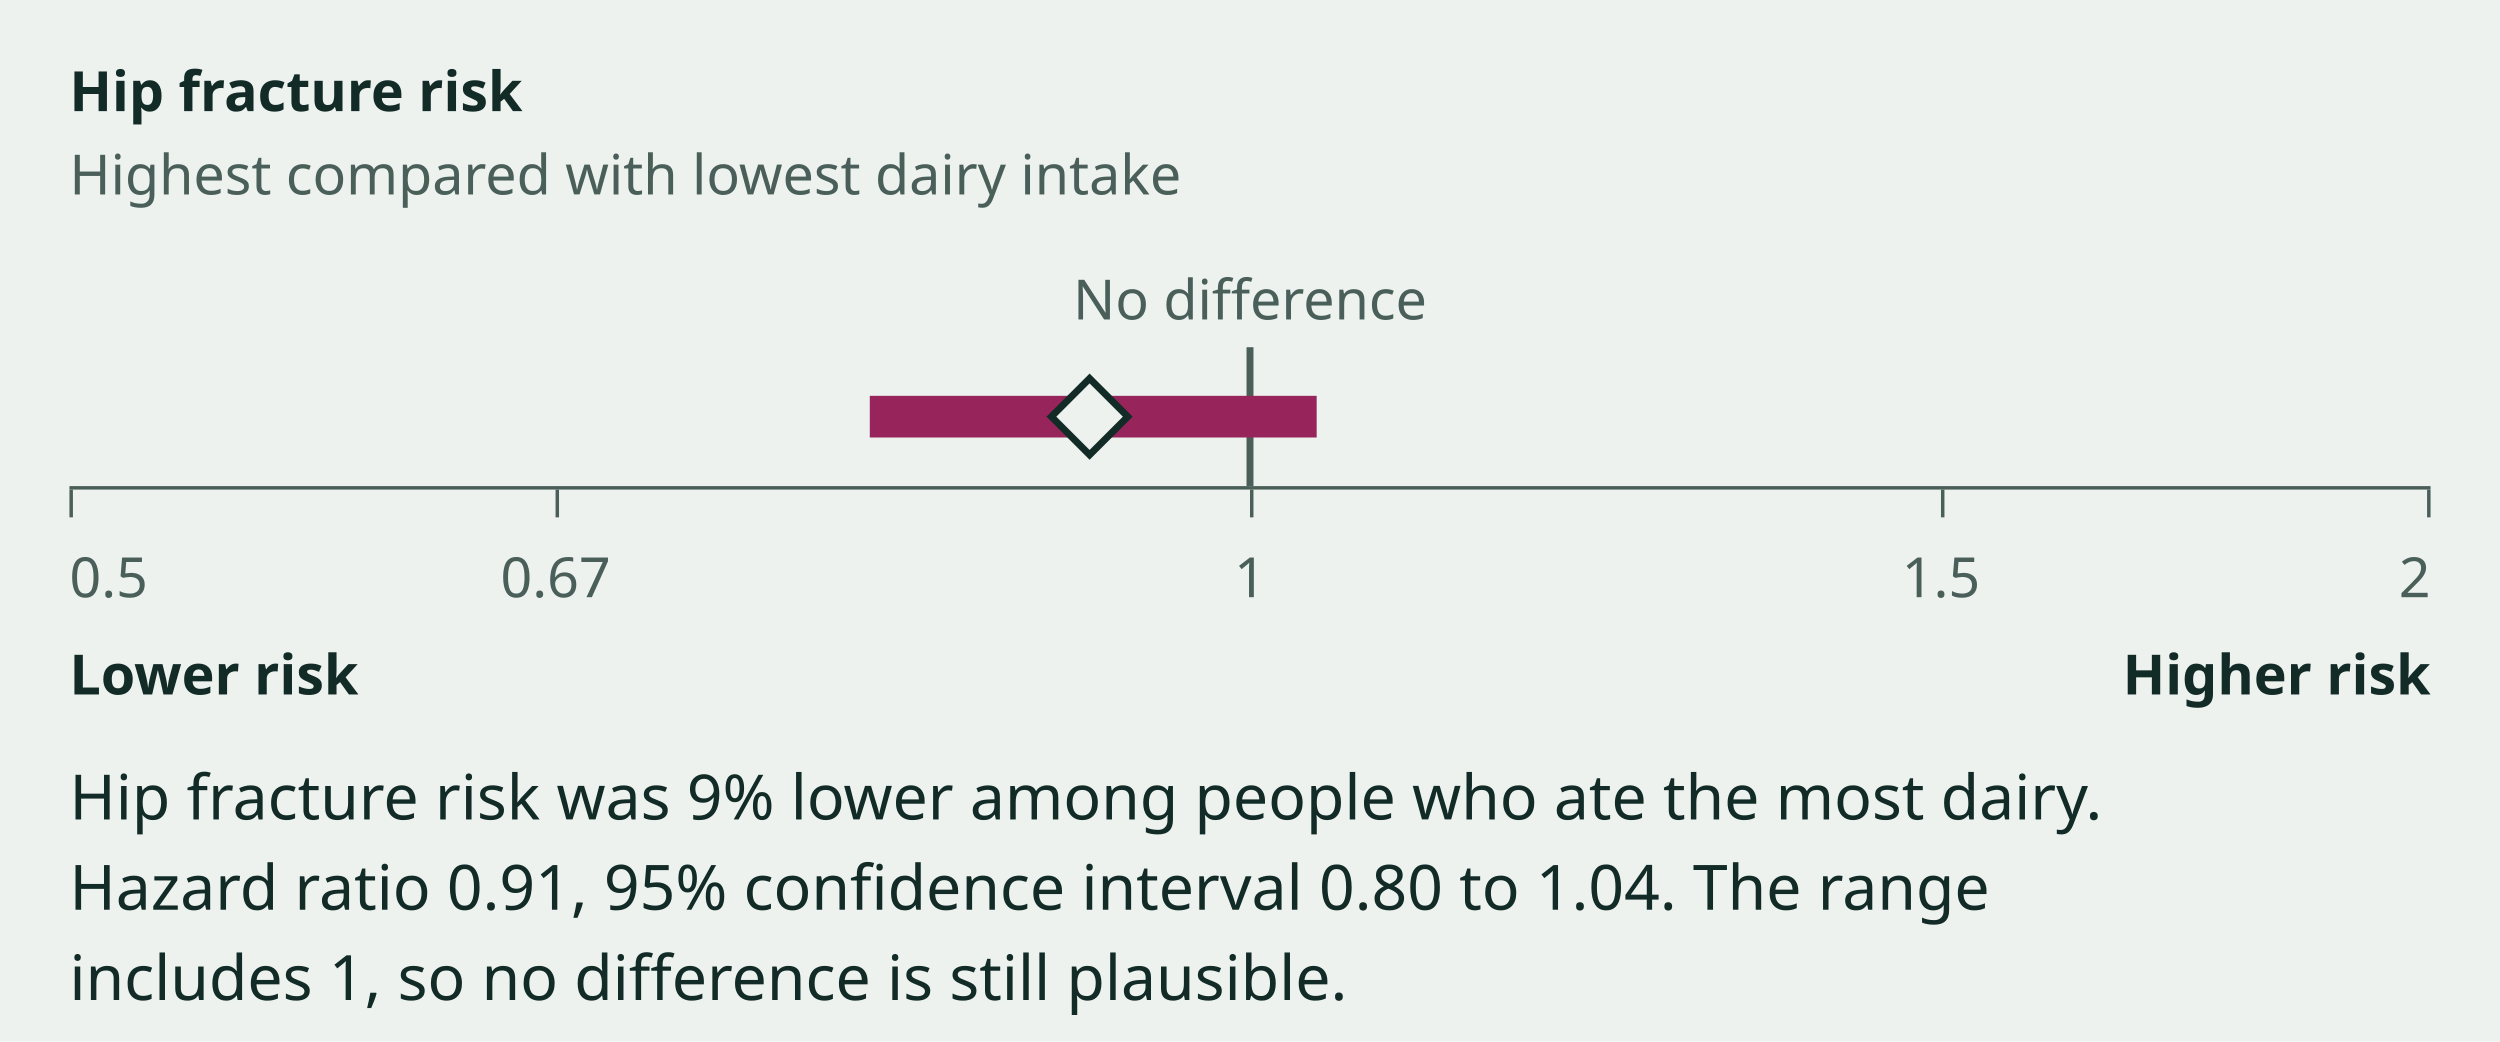
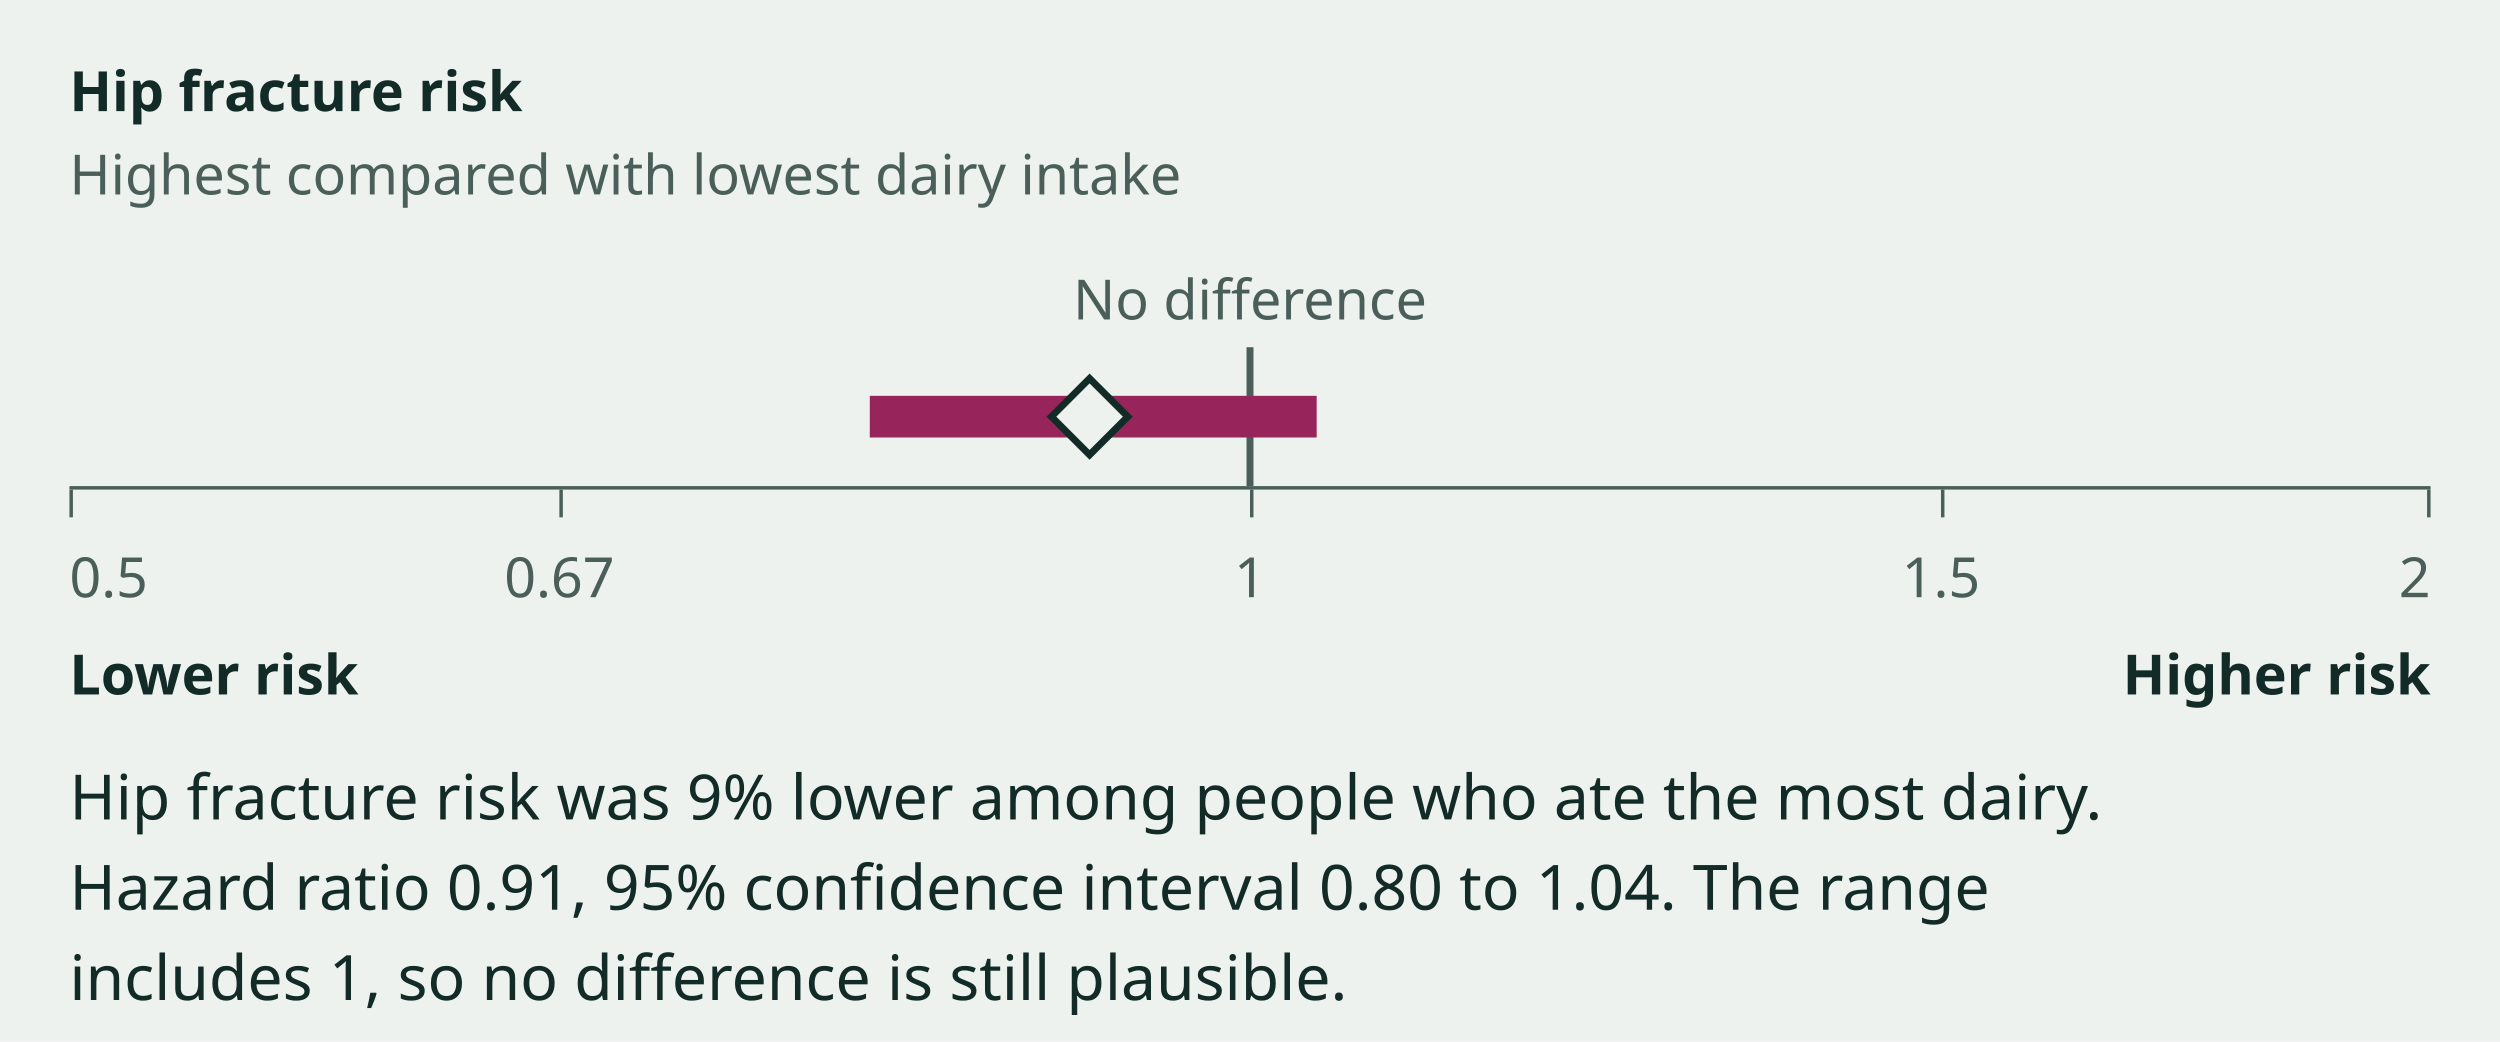
<svg xmlns="http://www.w3.org/2000/svg" viewBox="0 0 720 300" width="720" height="300" role="img" aria-labelledby="t d">
  <rect width="720" height="300" fill="#edf2ef" />
  <g font-family="Atkinson Hyperlegible Next, system-ui, sans-serif" font-size="16">
    <text x="20" y="32" fill="#122b27" font-weight="700">Hip fracture risk</text>
    <text x="20" y="56" fill="#4a5f59">Highest compared with lowest dairy intake</text>
    <text x="360" y="92" fill="#4a5f59" text-anchor="middle">No difference</text>
  </g>
  <rect x="359" y="100" width="2" height="40" fill="#4a5f59" />
  <rect x="20" y="140" width="680" height="1" fill="#4a5f59" />
  <g fill="#4a5f59">
    <rect x="20" y="141" width="1" height="8" />
-     <rect x="160" y="141" width="1" height="8" />
+     <rect x="161.1" y="141" width="1" height="8" />
    <rect x="360" y="141" width="1" height="8" />
    <rect x="559" y="141" width="1" height="8" />
    <rect x="699" y="141" width="1" height="8" />
  </g>
  <rect x="250.5" y="114" width="128.7" height="12" fill="#97245a" />
  <polygon points="313.8,109 324.8,120 313.8,131 302.8,120" fill="#edf2ef" stroke="#122b27" stroke-width="2" />
  <g font-family="Atkinson Hyperlegible Next, system-ui, sans-serif" font-size="16" fill="#4a5f59" style="font-variant-numeric: tabular-nums">
    <text x="20" y="172">0.5</text>
-     <text x="160" y="172" text-anchor="middle">0.67</text>
+     <text x="161.1" y="172" text-anchor="middle">0.67</text>
    <text x="360" y="172" text-anchor="middle">1</text>
    <text x="559" y="172" text-anchor="middle">1.5</text>
    <text x="700" y="172" text-anchor="end">2</text>
  </g>
  <g font-family="Atkinson Hyperlegible Next, system-ui, sans-serif" font-size="16" font-weight="700" fill="#122b27">
    <text x="20" y="200">Lower risk</text>
    <text x="700" y="200" text-anchor="end">Higher risk</text>
  </g>
  <g font-family="Atkinson Hyperlegible Next, system-ui, sans-serif" font-size="18" fill="#122b27">
    <text x="20" y="236">Hip fracture risk was 9% lower among people who ate the most dairy.</text>
    <text x="20" y="262">Hazard ratio 0.91, 95% confidence interval 0.80 to 1.04. The range</text>
    <text x="20" y="288">includes 1, so no difference is still plausible.</text>
  </g>
</svg>
